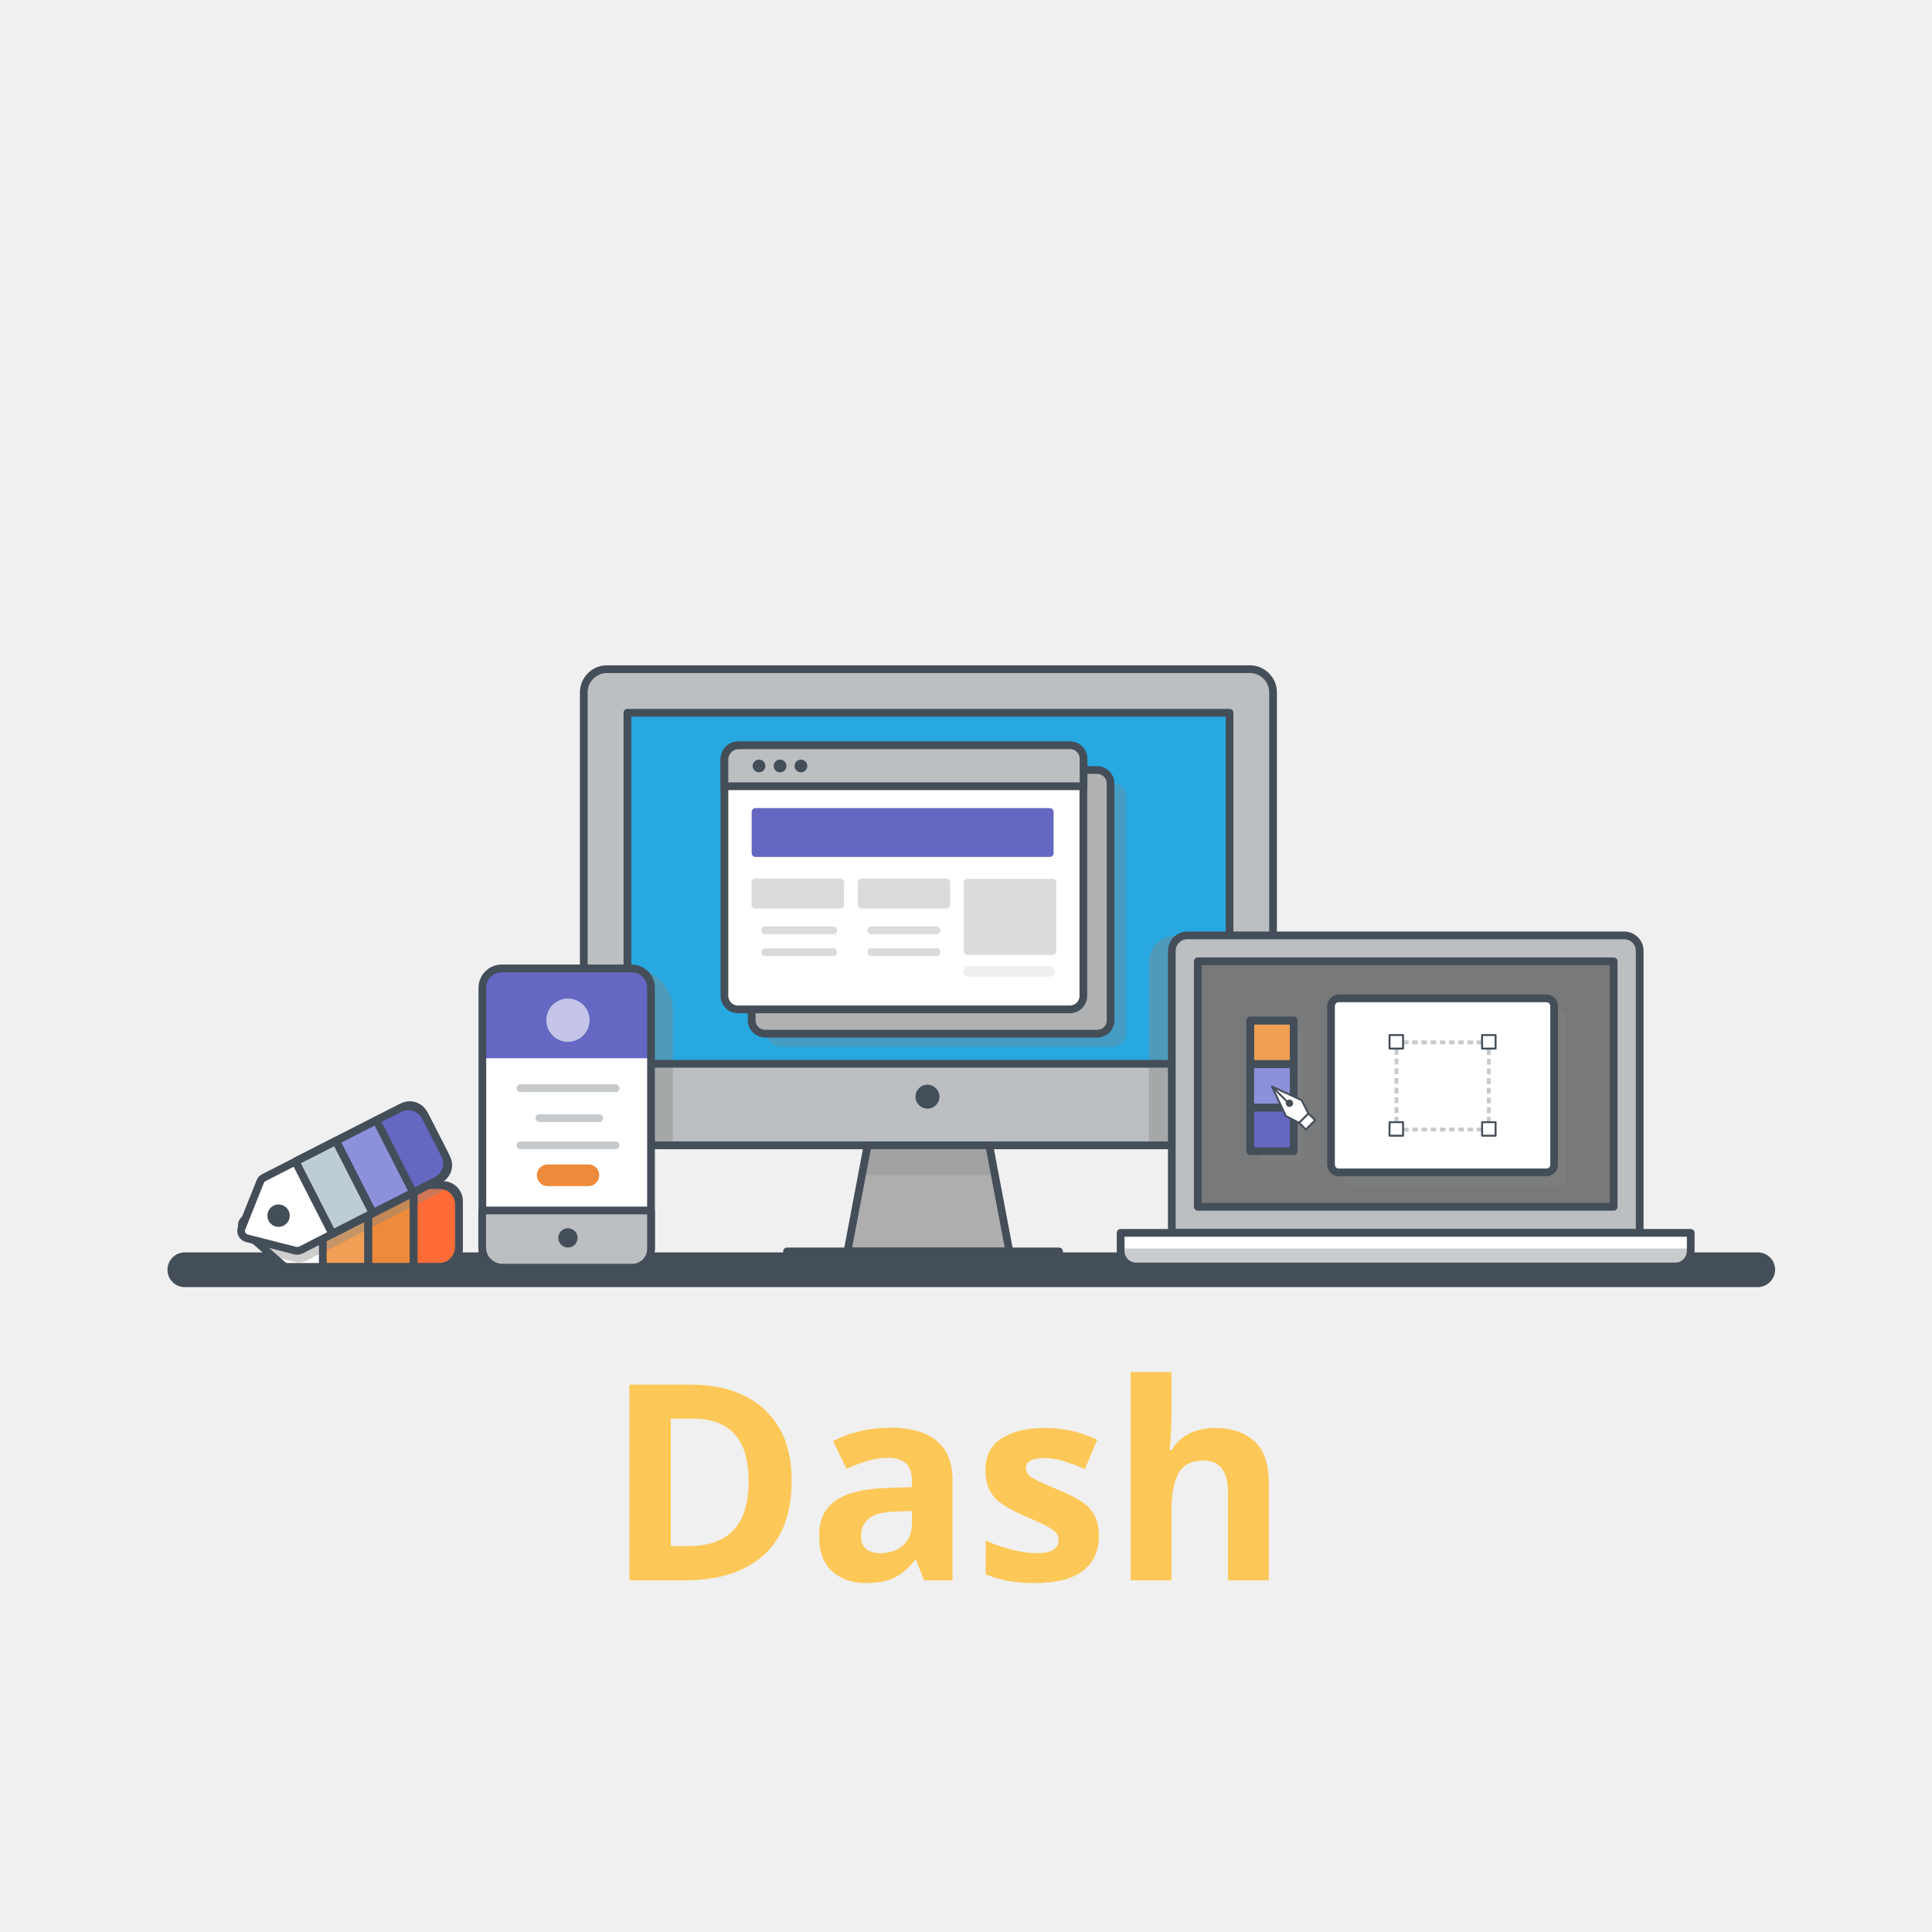
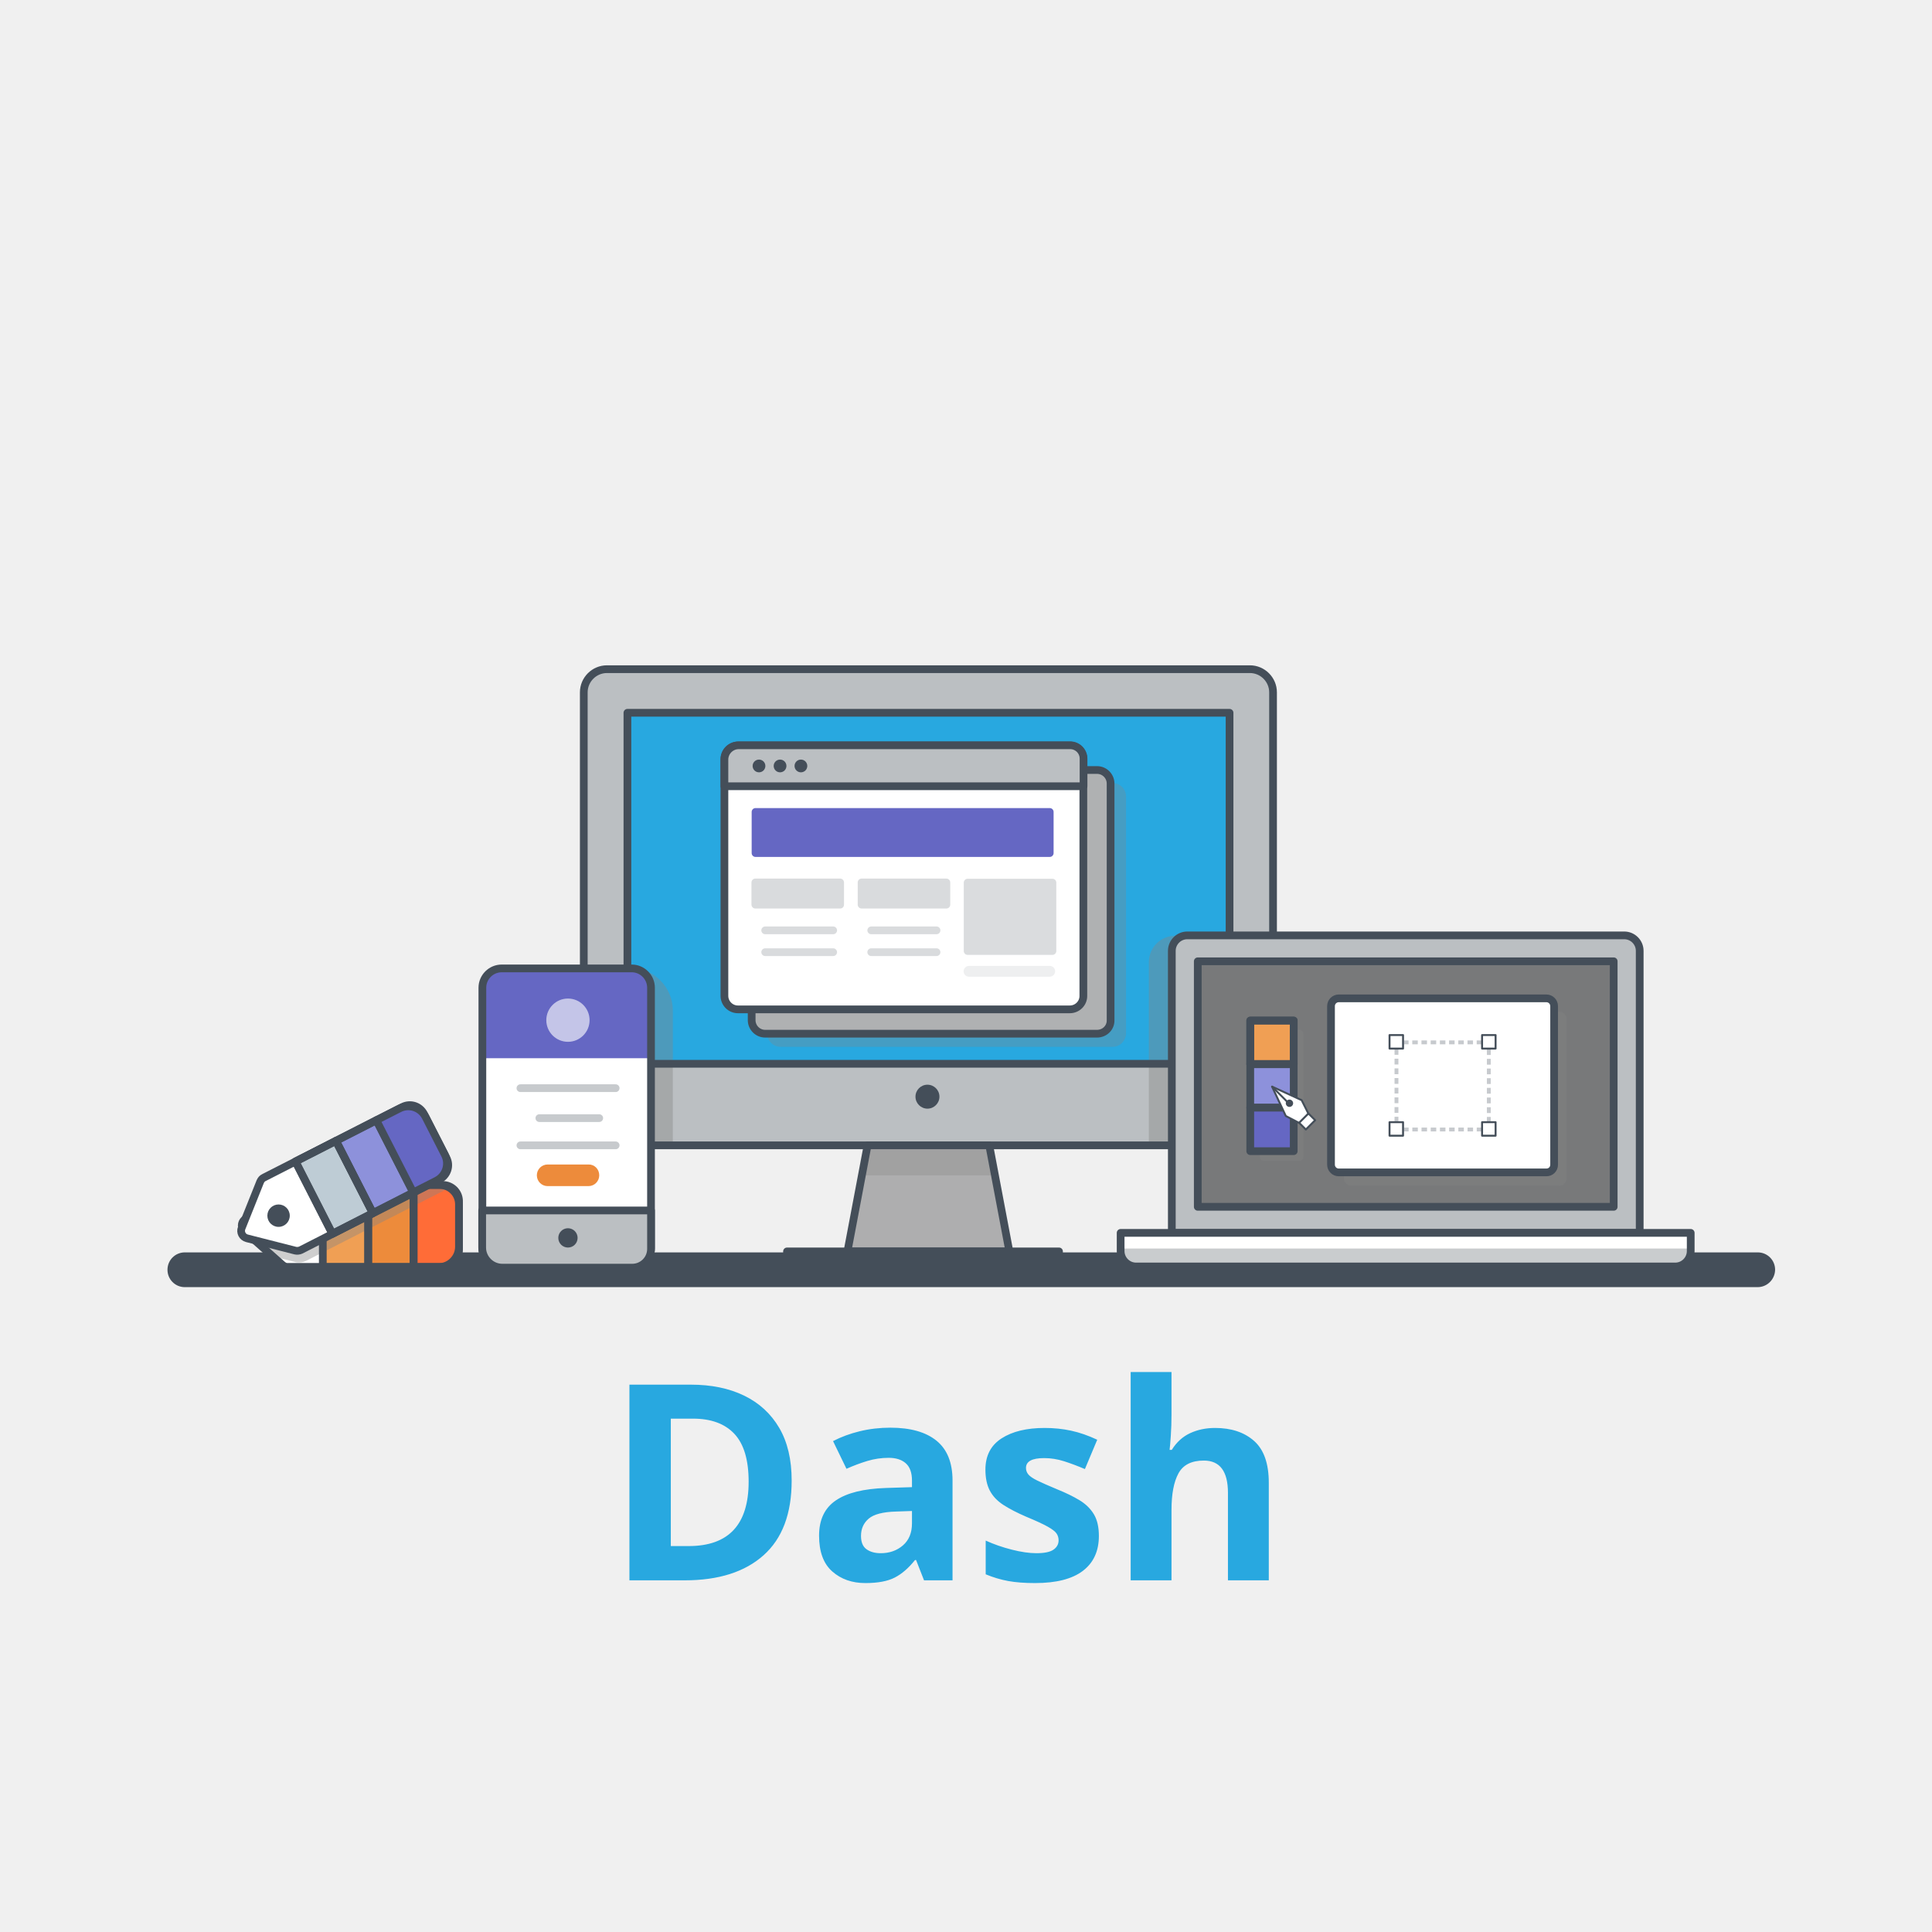
<svg xmlns="http://www.w3.org/2000/svg" width="100%" height="100%" viewBox="0 0 17363 17363" version="1.1" xml:space="preserve" style="fill-rule:evenodd;clip-rule:evenodd;stroke-linecap:round;stroke-linejoin:round;stroke-miterlimit:10;">
  <path id="XMLID_1313_" d="M15795.1,11567.7l-14133.7,0c-86.804,0 -156.25,-69.445 -156.25,-156.25c0,-86.804 69.446,-156.25 156.25,-156.25l14135.4,0c86.804,0 156.25,69.446 156.25,156.25c-1.737,86.805 -71.179,156.25 -157.987,156.25Z" style="fill:#444e59;fill-rule:nonzero;" />
  <g id="XMLID_24_">
    <rect id="XMLID_6_" x="7072.92" y="11246.5" width="2444.45" height="145.833" style="fill:#444e59;" />
    <g id="XMLID_104_">
      <path id="XMLID_76_" d="M11215.3,10293.4l-5767.38,-0c-114.584,-0 -208.334,-93.75 -208.334,-208.334l0,-3862.85c0,-114.583 93.75,-208.333 208.334,-208.333l5767.38,0c114.583,0 208.333,93.75 208.333,208.333l0,3861.11c0,116.321 -92.017,210.071 -208.333,210.071Z" style="fill:#bbbfc2;fill-rule:nonzero;" />
      <rect id="XMLID_80_" x="5630" y="6405.9" width="5427.08" height="3154.51" style="fill:#28a8e0;" />
      <path id="XMLID_18_" d="M11229.2,10293.4l-904.513,-0l0,-1645.83c0,-131.945 105.9,-237.85 237.846,-237.85l666.667,0l-0,1883.68Z" style="fill:#848484;fill-opacity:0.4;fill-rule:nonzero;" />
      <path id="XMLID_107_" d="M5678.83,8703.12l-439.237,0l-0,1296.88c-0,161.458 138.887,293.404 302.083,293.404l505.209,0l-0,-1215.28c-1.738,-203.125 -166.667,-375 -368.055,-375Z" style="fill:#848484;fill-opacity:0.4;fill-rule:nonzero;" />
      <path id="XMLID_5_" d="M11232.6,10293.4l-5777.79,-0c-114.583,-0 -208.333,-93.75 -208.333,-208.334l0,-3862.85c0,-114.583 93.75,-208.333 208.333,-208.333l5777.79,0c114.583,0 208.333,93.75 208.333,208.333l0,3861.11c0,116.321 -93.75,210.071 -208.333,210.071Z" style="fill:none;fill-rule:nonzero;stroke:#444e59;stroke-width:69.46px;" />
      <rect id="XMLID_7_" x="5638.62" y="6405.86" width="5411.46" height="3154.51" style="fill:none;stroke:#444e59;stroke-width:69.46px;" />
    </g>
    <path id="XMLID_179_" d="M9998.25,9408l-2982.64,0c-67.709,0 -121.53,-55.558 -121.53,-121.529l0,-2128.47c0,-67.708 55.559,-121.529 121.53,-121.529l2982.64,-0c67.708,-0 121.529,55.554 121.529,121.529l0,2126.73c0,67.709 -53.821,123.267 -121.529,123.267Z" style="fill:#848484;fill-opacity:0.32;fill-rule:nonzero;" />
    <path id="XMLID_134_" d="M9859.38,9289.92l-2982.64,-0c-67.709,-0 -121.53,-55.555 -121.53,-121.525l0,-2126.74c0,-67.708 55.555,-121.529 121.53,-121.529l2982.64,0c67.708,0 121.529,55.558 121.529,121.529l0,2126.74c1.734,67.708 -53.821,121.525 -121.529,121.525Z" style="fill:#afb1b2;fill-rule:nonzero;" />
    <path id="XMLID_137_" d="M9859.38,9289.92l-2982.64,-0c-67.709,-0 -121.53,-55.555 -121.53,-121.525l0,-2126.74c0,-67.708 55.555,-121.529 121.53,-121.529l2982.64,0c67.708,0 121.529,55.558 121.529,121.529l0,2126.74c1.734,67.708 -53.821,121.525 -121.529,121.525Z" style="fill:none;fill-rule:nonzero;stroke:#444e59;stroke-width:69.46px;" />
    <path id="XMLID_96_" d="M9071.17,11246.5l-1454.86,-0l180.555,-953.125l1093.75,-0l180.554,953.125Z" style="fill:#aeaeaf;fill-rule:nonzero;" />
    <path id="XMLID_99_" d="M8939.25,10562.5l-48.612,-269.096l-1093.75,0l-48.613,269.096l1190.98,0Z" style="fill:#848484;fill-opacity:0.32;fill-rule:nonzero;" />
    <path id="XMLID_3_" d="M9071.17,11246.5l-1454.86,-0l180.555,-953.125l1093.75,-0l180.554,953.125Z" style="fill:none;fill-rule:nonzero;stroke:#444e59;stroke-width:69.46px;" />
    <rect id="XMLID_8_" x="7072.92" y="11246.5" width="2444.45" height="145.833" style="fill:none;stroke:#444e59;stroke-width:69.46px;" />
    <circle id="XMLID_9_" cx="8335.08" cy="9855.92" r="107.638" style="fill:#444e59;" />
    <path id="XMLID_133_" d="M9614.58,9071.17l-2982.64,-0c-67.708,-0 -121.529,-55.555 -121.529,-121.525l-0,-2128.47c-0,-67.709 55.554,-121.525 121.529,-121.525l2982.64,-0c67.709,-0 121.53,55.554 121.53,121.525l-0.001,2126.74c1.734,67.709 -53.82,123.263 -121.529,123.263Z" style="fill:#fff;fill-rule:nonzero;" />
    <path id="XMLID_25_" d="M9614.58,9071.17l-2982.64,-0c-67.708,-0 -121.529,-55.555 -121.529,-121.525l-0,-2128.47c-0,-67.709 55.554,-121.525 121.529,-121.525l2982.64,-0c67.709,-0 121.53,55.554 121.53,121.525l-0.001,2126.74c1.734,67.709 -53.82,123.263 -121.529,123.263Z" style="fill:none;fill-rule:nonzero;stroke:#444e59;stroke-width:69.46px;" />
    <path id="XMLID_105_" d="M9737.83,7065.96l-3227.43,0l0,-239.583c0,-69.442 57.292,-128.471 128.471,-128.471l2979.17,0c65.975,0 119.791,53.821 119.791,119.792l0,248.262Z" style="fill:#bbbfc2;fill-rule:nonzero;" />
    <path id="XMLID_26_" d="M9737.83,7065.96l-3227.43,0l0,-239.583c0,-69.442 57.292,-128.471 128.471,-128.471l2979.17,0c65.975,0 119.791,53.821 119.791,119.792l0,248.262Z" style="fill:none;fill-rule:nonzero;stroke:#444e59;stroke-width:69.46px;" />
    <g id="XMLID_108_">
      <circle id="XMLID_106_" cx="6821.17" cy="6883.67" r="57.292" style="fill:#444e59;" />
      <circle id="XMLID_109_" cx="7010.42" cy="6883.67" r="57.292" style="fill:#444e59;" />
      <circle id="XMLID_120_" cx="7197.92" cy="6883.67" r="57.292" style="fill:#444e59;" />
    </g>
    <path id="XMLID_122_" d="M9434.04,7701.38l-2644.1,0c-19.096,0 -34.721,-15.625 -34.721,-34.721l-0,-369.792c-0,-19.095 15.625,-34.72 34.721,-34.72l2644.1,-0c19.096,-0 34.721,15.625 34.721,34.721l-0,369.791c-0,19.096 -15.625,34.721 -34.721,34.721Z" style="fill:#6567c3;fill-rule:nonzero;" />
    <g id="XMLID_123_">
      <path id="XMLID_124_" d="M7550.33,8164.92l-762.15,-0c-19.1,-0 -34.725,-15.625 -34.725,-34.721l0,-199.654c0,-19.096 15.625,-34.721 34.725,-34.721l762.15,-0c19.1,-0 34.725,15.625 34.725,34.721l0,199.654c0,19.096 -13.891,34.721 -34.725,34.721Z" style="fill:#444e59;fill-opacity:0.2;fill-rule:nonzero;" />
      <path id="XMLID_125_" d="M6876.75,8361.12l611.108,0" style="fill:none;fill-rule:nonzero;stroke:#444e59;stroke-opacity:0.2;stroke-width:69.46px;" />
      <path id="XMLID_128_" d="M6876.75,8557.29l611.108,-0" style="fill:none;fill-rule:nonzero;stroke:#444e59;stroke-opacity:0.2;stroke-width:69.46px;" />
    </g>
    <g id="XMLID_127_">
      <path id="XMLID_131_" d="M8505.21,8164.92l-762.154,-0c-19.096,-0 -34.721,-15.625 -34.721,-34.721l0,-199.654c0,-19.096 15.625,-34.721 34.721,-34.721l762.154,-0c19.096,-0 34.721,15.625 34.721,34.721l0,199.654c0,19.096 -15.625,34.721 -34.721,34.721Z" style="fill:#444e59;fill-opacity:0.2;fill-rule:nonzero;" />
      <path id="XMLID_130_" d="M7829.88,8361.12l586.804,0" style="fill:none;fill-rule:nonzero;stroke:#444e59;stroke-opacity:0.2;stroke-width:69.46px;" />
      <path id="XMLID_129_" d="M7829.88,8557.29l586.804,-0" style="fill:none;fill-rule:nonzero;stroke:#444e59;stroke-opacity:0.2;stroke-width:69.46px;" />
    </g>
    <g id="XMLID_132_" opacity="0.2">
      <path id="XMLID_135_" d="M9458.33,8581.58l-762.154,0c-19.096,0 -34.721,-15.625 -34.721,-34.721l0,-614.583c0,-19.096 15.625,-34.721 34.721,-34.721l762.154,0c19.096,0 34.721,15.625 34.721,34.721l0,614.583c0,19.096 -15.625,34.721 -34.721,34.721Z" style="fill:#444e59;fill-rule:nonzero;" />
    </g>
    <g id="XMLID_126_" opacity="0.09">
      <path id="XMLID_136_" d="M9434.04,8777.79l-725.696,-0c-27.779,-0 -48.613,-22.571 -48.613,-48.613c0,-26.041 22.571,-48.612 48.613,-48.612l725.696,-0c27.775,-0 48.608,22.57 48.608,48.612c0,26.042 -22.567,48.613 -48.608,48.613Z" style="fill:#444e59;fill-rule:nonzero;" />
    </g>
  </g>
  <g id="XMLID_23_">
    <g id="XMLID_12_">
      <path id="XMLID_71_" d="M3979.17,10649.3l-1399.31,-0c-17.362,-0 -32.987,5.208 -45.141,17.362l-338.542,295.138c-31.25,27.779 -31.25,76.391 0,102.433l338.542,300.346c12.154,10.416 27.779,20.833 45.141,20.833l1399.31,0c79.862,0 145.833,-72.917 145.833,-152.779l0,-442.708c-1.738,-76.388 -65.971,-140.625 -145.833,-140.625Zm-1437.5,449.654c-46.875,-0 -86.804,-38.196 -86.804,-86.804c-0,-48.613 38.191,-86.809 86.804,-86.809c48.612,0 86.804,38.196 86.804,86.809c-0,48.608 -38.192,86.804 -86.804,86.804Z" style="fill:#fff;fill-rule:nonzero;" />
      <rect id="XMLID_70_" x="2901.04" y="10649.3" width="407.988" height="737.846" style="fill:#f09f54;" />
      <rect id="XMLID_69_" x="3309.03" y="10649.3" width="407.988" height="737.846" style="fill:#ed8b3b;" />
      <path id="XMLID_58_" d="M3942.71,11387.2l-225.695,-0l-0,-737.85l232.641,-0c95.484,-0 175.346,78.125 175.346,175.35l0,381.941c-1.738,98.959 -83.333,180.559 -182.292,180.559Z" style="fill:#ff6c37;fill-rule:nonzero;" />
      <path id="XMLID_117_" d="M4017.36,10685.8c-6.946,-1.733 -13.892,-1.733 -20.834,-1.733l-1399.31,-0c-17.359,-0 -32.984,5.208 -45.138,17.358l-338.541,295.142c-31.25,27.775 -31.25,76.387 -0,102.429l211.804,185.762l229.167,57.292c10.416,3.475 22.57,3.475 34.724,3.475c22.567,0 43.401,-5.208 64.234,-15.625l1246.53,-635.417c5.208,-1.737 12.154,-5.208 17.363,-8.683Zm-1458.33,447.917c-46.875,-0 -86.808,-38.192 -86.808,-86.805c-0,-48.612 38.196,-86.804 86.808,-86.804c48.609,0 86.804,38.192 86.804,86.805c0,48.612 -38.196,86.804 -86.804,86.804Z" style="fill:#848484;fill-opacity:0.4;fill-rule:nonzero;" />
      <path id="XMLID_29_" d="M3979.17,10649.3l-1399.31,-0c-17.362,-0 -32.987,5.208 -45.141,17.362l-338.542,295.138c-31.25,27.779 -31.25,76.391 0,102.433l338.542,300.346c12.154,10.416 27.779,20.833 45.141,20.833l1399.31,0c79.862,0 145.833,-72.917 145.833,-152.779l0,-442.708c-1.738,-76.388 -65.971,-140.625 -145.833,-140.625Zm-1437.5,449.654c-46.875,-0 -86.804,-38.196 -86.804,-86.804c-0,-48.613 38.191,-86.809 86.804,-86.809c48.612,0 86.804,38.196 86.804,86.809c-0,48.608 -38.192,86.804 -86.804,86.804Z" style="fill:none;fill-rule:nonzero;stroke:#444e59;stroke-width:69.46px;" />
      <rect id="XMLID_17_" x="2901.04" y="10649.3" width="407.988" height="737.846" style="fill:none;stroke:#444e59;stroke-width:69.46px;" />
      <rect id="XMLID_21_" x="3309.03" y="10649.3" width="407.988" height="737.846" style="fill:none;stroke:#444e59;stroke-width:69.46px;" />
      <path id="XMLID_22_" d="M3942.71,11387.2l-225.695,-0l-0,-737.85l232.641,-0c95.484,-0 175.346,78.125 175.346,175.35l0,381.941c-1.738,98.959 -83.333,180.559 -182.292,180.559Z" style="fill:none;fill-rule:nonzero;stroke:#444e59;stroke-width:69.46px;" />
    </g>
    <g id="XMLID_20_">
      <path id="XMLID_74_" d="M3618.05,9947.92l-1246.53,635.416c-15.625,6.946 -26.042,20.834 -32.987,36.459l-166.667,416.666c-15.625,38.196 6.946,81.596 46.875,92.013l435.762,111.112c15.625,3.471 32.988,1.738 48.613,-5.208l1246.53,-635.417c71.179,-36.458 98.958,-123.262 62.5,-192.708l-201.392,-394.096c-36.458,-72.916 -123.262,-100.696 -192.708,-64.237Z" style="fill:#fff;fill-rule:nonzero;" />
      <path id="XMLID_77_" d="M3383.26,10066.8l-363.433,185.43l331.404,649.541l363.434,-185.429l-331.405,-649.542Z" style="fill:#8d91db;" />
      <path id="XMLID_33_" d="M3618.05,9947.92l-1246.53,635.416c-15.625,6.946 -26.042,20.834 -32.987,36.459l-166.667,416.666c-15.625,38.196 6.946,81.596 46.875,92.013l435.762,111.112c15.625,3.471 32.988,1.738 48.613,-5.208l1246.53,-635.417c71.179,-36.458 98.958,-123.262 62.5,-192.708l-201.392,-394.096c-36.458,-72.916 -123.262,-100.696 -192.708,-64.237Z" style="fill:none;fill-rule:nonzero;stroke:#444e59;stroke-width:69.46px;" />
      <circle id="XMLID_34_" cx="2503.47" cy="10925.3" r="100.696" style="fill:#444e59;" />
      <path id="XMLID_79_" d="M3019.04,10253.2l-363.434,185.434l331.405,649.541l363.433,-185.433l-331.404,-649.542Z" style="fill:#beccd5;stroke:#444e59;stroke-width:69.46px;" />
      <path id="XMLID_32_" d="M3019.04,10253.2l-363.434,185.434l331.405,649.541l363.433,-185.433l-331.404,-649.542Z" style="fill:none;stroke:#444e59;stroke-width:69.46px;" />
      <path id="XMLID_31_" d="M3383.26,10066.8l-363.433,185.43l331.404,649.541l363.434,-185.429l-331.405,-649.542Z" style="fill:none;stroke:#444e59;stroke-width:69.46px;" />
      <path id="XMLID_30_" d="M3921.88,10611.1l-208.333,105.9l-331.596,-649.304l208.333,-105.904c85.067,-43.4 189.234,-10.417 234.375,76.391l173.609,340.275c43.404,85.071 8.683,189.238 -76.388,232.642Z" style="fill:#6567c3;fill-rule:nonzero;" />
      <path id="XMLID_78_" d="M3921.88,10611.1l-208.333,105.9l-331.596,-649.304l208.333,-105.904c85.067,-43.4 189.234,-10.417 234.375,76.391l173.609,340.275c43.404,85.071 8.683,189.238 -76.388,232.642Z" style="fill:none;fill-rule:nonzero;stroke:#444e59;stroke-width:69.46px;" />
    </g>
  </g>
  <g id="XMLID_90_">
    <path id="XMLID_102_" d="M5677.08,11392.4l-1168.4,0c-95.483,0 -173.608,-78.125 -173.608,-173.612l-0,-2342.01c-0,-95.487 78.125,-173.612 173.608,-173.612l1168.4,-0.001c95.488,0.001 173.613,78.126 173.613,173.613l-0,2342.01c-0,97.22 -78.125,173.612 -173.613,173.612Z" style="fill:#fff;fill-rule:nonzero;" />
    <path id="XMLID_83_" d="M5875,9510.42l-1539.93,-0l-0,-637.154c-0,-93.75 76.387,-170.138 170.137,-170.138l1189.24,0c98.958,0 178.816,81.596 178.816,178.821l0.001,628.471l1.737,-0Z" style="fill:#6567c3;fill-rule:nonzero;" />
    <path id="XMLID_10_" d="M5677.08,11392.4l-1168.4,0c-95.483,0 -173.608,-78.125 -173.608,-173.612l-0,-2342.01c-0,-95.487 78.125,-173.612 173.608,-173.612l1168.4,-0.001c95.488,0.001 173.613,78.126 173.613,173.613l-0,2342.01c-0,97.22 -78.125,173.612 -173.613,173.612Z" style="fill:none;fill-rule:nonzero;stroke:#444e59;stroke-width:69.46px;" />
    <path id="XMLID_82_" d="M5678.83,11392.4l-1164.93,0c-98.958,0 -180.554,-81.6 -180.554,-180.558l-0,-333.334l1517.36,0l0,342.017c0,95.483 -78.125,171.875 -171.875,171.875Z" style="fill:#bbbfc2;fill-rule:nonzero;" />
    <path id="XMLID_81_" d="M5682.29,11392.4l-1168.4,0c-98.959,0 -180.555,-81.6 -180.555,-180.558l0,-333.334l1517.36,0l-0,345.488c-0,93.75 -76.392,168.404 -168.404,168.404Z" style="fill:none;fill-rule:nonzero;stroke:#444e59;stroke-width:69.46px;" />
    <circle id="XMLID_84_" cx="5104.17" cy="11125" r="86.804" style="fill:#444e59;" />
    <path id="XMLID_86_" d="M4677.08,9779.5l855.904,0" style="fill:none;fill-rule:nonzero;stroke:#444e59;stroke-opacity:0.3;stroke-width:69.46px;" />
    <path id="XMLID_87_" d="M4847.21,10048.6l538.196,0" style="fill:none;fill-rule:nonzero;stroke:#444e59;stroke-opacity:0.3;stroke-width:69.46px;" />
    <path id="XMLID_88_" d="M4677.08,10293.4l855.904,-0" style="fill:none;fill-rule:nonzero;stroke:#444e59;stroke-opacity:0.3;stroke-width:69.46px;" />
    <circle id="XMLID_85_" cx="5104.17" cy="9168.42" r="194.446" style="fill:#fff;fill-opacity:0.62;" />
    <path id="XMLID_89_" d="M5385.42,10562.5c-0,53.821 -43.404,97.221 -97.221,97.221l-366.321,-0c-53.821,-0 -97.221,-43.4 -97.221,-97.221c0,-53.821 43.4,-97.221 97.221,-97.221l366.321,0c53.816,-1.737 97.221,41.667 97.221,97.221Z" style="fill:#ed8b3b;fill-rule:nonzero;" />
  </g>
  <g id="XMLID_111_">
    <path id="XMLID_100_" d="M14725.7,11074.7l-4206.6,-0l0,-2527.78c0,-74.655 60.767,-135.417 135.417,-135.417l3937.5,-0c72.916,-0 131.946,59.029 131.946,131.946l-0,2531.25l1.737,-0Z" style="fill:#bbbfc2;fill-rule:nonzero;" />
    <path id="XMLID_11_" d="M14736.1,11079.9l-4204.88,0l0,-2534.72c0,-76.387 62.5,-138.887 138.888,-138.887l3927.08,-0c76.391,-0 138.891,62.5 138.891,138.887l0.001,2534.72l0.012,0Z" style="fill:none;fill-rule:nonzero;stroke:#444e59;stroke-width:69.46px;" />
    <rect id="XMLID_101_" x="10764.4" y="8630.68" width="3741.32" height="2225.7" style="fill:#5d5d5d;fill-opacity:0.71;" />
    <path id="XMLID_183_" d="M11678.8,10432.3l-322.916,-0c-19.1,-0 -34.725,-15.625 -34.725,-34.721l-0,-1105.9c-0,-19.096 15.625,-34.721 34.725,-34.721l322.916,-0c19.096,-0 34.721,15.625 34.721,34.721l0,1107.64c0,17.363 -15.625,32.988 -34.721,32.988Z" style="fill:#848484;fill-opacity:0.32;fill-rule:nonzero;" />
    <path id="XMLID_178_" d="M14010.4,10656.2l-1864.58,0c-38.195,0 -69.445,-31.25 -69.445,-69.446l-0,-1425.35c-0,-38.195 31.25,-69.445 69.445,-69.445l1864.58,-0.001c38.196,0.001 69.446,31.251 69.446,69.446l-0,1425.35c-0,38.196 -29.517,69.446 -69.446,69.446Z" style="fill:#848484;fill-opacity:0.32;fill-rule:nonzero;" />
    <rect id="XMLID_103_" x="10764.5" y="8639.24" width="3737.85" height="2206.6" style="fill:none;stroke:#444e59;stroke-width:69.46px;" />
    <path id="XMLID_110_" d="M15194.5,11079.9l-5123.28,0l0,163.192c0,76.391 62.5,138.891 138.892,138.891l4845.5,0c76.392,0 138.892,-62.5 138.892,-138.891l-0,-163.192Z" style="fill:#fff;fill-rule:nonzero;" />
    <path id="XMLID_206_" d="M10267.3,11392.4l4732.65,0c95.488,0 173.613,-72.917 190.971,-171.875l-5116.33,0c17.358,98.958 97.22,171.875 192.708,171.875Z" style="fill:#bbbfc2;fill-opacity:0.8;fill-rule:nonzero;" />
    <path id="XMLID_15_" d="M15194.5,11079.9l-5123.28,0l0,163.192c0,76.391 62.5,138.891 138.892,138.891l4845.5,0c76.392,0 138.892,-62.5 138.892,-138.891l-0,-163.192Z" style="fill:none;fill-rule:nonzero;stroke:#444e59;stroke-width:69.46px;" />
    <rect id="XMLID_201_" x="11229.2" y="9168.42" width="390.625" height="390.625" style="fill:#f09f54;" />
    <rect id="XMLID_138_" x="11236.1" y="9171.88" width="390.625" height="390.625" style="fill:none;stroke:#444e59;stroke-width:69.46px;" />
    <rect id="XMLID_180_" x="11236.1" y="9171.88" width="390.625" height="390.625" style="fill:none;stroke:#444e59;stroke-width:69.46px;" />
    <rect id="XMLID_156_" x="11229.2" y="9559.04" width="390.625" height="390.625" style="fill:#8d91db;" />
    <rect id="XMLID_140_" x="11236.1" y="9564.25" width="390.625" height="390.625" style="fill:none;stroke:#444e59;stroke-width:69.46px;" />
    <rect id="XMLID_202_" x="11229.2" y="9949.67" width="390.625" height="390.625" style="fill:#6567c3;" />
    <rect id="XMLID_143_" x="11236.1" y="9954.88" width="390.625" height="390.625" style="fill:none;stroke:#444e59;stroke-width:69.46px;" />
    <path id="XMLID_115_" d="M13897.6,10536.5l-1866.32,0c-38.196,0 -69.446,-31.25 -69.446,-69.445l-0,-1425.35c-0,-38.196 31.25,-69.446 69.445,-69.446l1866.32,-0c38.192,-0 69.442,31.25 69.442,69.446l0,1425.35c0,39.934 -31.25,69.446 -69.442,69.446Z" style="fill:#fff;fill-rule:nonzero;" />
    <path id="XMLID_139_" d="M13897.6,10536.5l-1866.32,0c-38.196,0 -69.446,-31.25 -69.446,-69.445l-0,-1425.35c-0,-38.196 31.25,-69.446 69.445,-69.446l1866.32,-0c38.192,-0 69.442,31.25 69.442,69.446l0,1425.35c0,39.934 -31.25,69.446 -69.442,69.446Z" style="fill:none;fill-rule:nonzero;stroke:#444e59;stroke-width:69.46px;" />
    <g id="XMLID_147_" opacity="0.3">
      <g id="XMLID_205_">
        <path id="XMLID_419_" d="M13380.2,10125l0,26.042l-26.041,-0" style="fill:none;fill-rule:nonzero;stroke:#444e59;stroke-width:34.71px;stroke-linecap:butt;stroke-miterlimit:4;" />
        <path id="XMLID_418_" d="M13321.2,10151l-727.429,-0" style="fill:none;fill-rule:nonzero;stroke:#444e59;stroke-width:34.71px;stroke-linecap:butt;stroke-miterlimit:4;stroke-dasharray:49.63,33.08;" />
        <path id="XMLID_417_" d="M12576.4,10151l-26.042,-0l0,-26.042" style="fill:none;fill-rule:nonzero;stroke:#444e59;stroke-width:34.71px;stroke-linecap:butt;stroke-miterlimit:4;" />
        <path id="XMLID_416_" d="M12550.3,10088.5l0,-677.084" style="fill:none;fill-rule:nonzero;stroke:#444e59;stroke-width:34.71px;stroke-linecap:butt;stroke-miterlimit:4;stroke-dasharray:52.17,34.79;" />
        <path id="XMLID_415_" d="M12550.3,9394.08l0,-26.041l26.042,-0" style="fill:none;fill-rule:nonzero;stroke:#444e59;stroke-width:34.71px;stroke-linecap:butt;stroke-miterlimit:4;" />
        <path id="XMLID_214_" d="M12609.4,9368.04l727.429,-0" style="fill:none;fill-rule:nonzero;stroke:#444e59;stroke-width:34.71px;stroke-linecap:butt;stroke-miterlimit:4;stroke-dasharray:49.63,33.08;" />
        <path id="XMLID_213_" d="M13354.2,9368.04l26.041,-0l0,26.041" style="fill:none;fill-rule:nonzero;stroke:#444e59;stroke-width:34.71px;stroke-linecap:butt;stroke-miterlimit:4;" />
        <path id="XMLID_211_" d="M13380.2,9428.83l0,678.817" style="fill:none;fill-rule:nonzero;stroke:#444e59;stroke-width:34.71px;stroke-linecap:butt;stroke-miterlimit:4;stroke-dasharray:52.17,34.79;" />
      </g>
    </g>
    <g id="XMLID_155_">
      <rect id="XMLID_154_" x="12493" y="9307.29" width="123.262" height="123.262" style="fill:#fff;" />
      <rect id="XMLID_153_" x="12487.8" y="9302.08" width="121.529" height="121.529" style="fill:none;stroke:#444e59;stroke-width:17.38px;stroke-linecap:butt;" />
    </g>
    <g id="XMLID_157_">
      <rect id="XMLID_159_" x="12493" y="10088.5" width="123.262" height="123.263" style="fill:#fff;" />
      <rect id="XMLID_158_" x="12487.8" y="10085.1" width="121.529" height="121.529" style="fill:none;stroke:#444e59;stroke-width:17.38px;stroke-linecap:butt;" />
    </g>
    <g id="XMLID_162_">
      <rect id="XMLID_166_" x="13319.5" y="9307.29" width="123.263" height="123.262" style="fill:#fff;" />
      <rect id="XMLID_164_" x="13319.5" y="9302.08" width="121.529" height="121.529" style="fill:none;stroke:#444e59;stroke-width:17.38px;stroke-linecap:butt;" />
    </g>
    <g id="XMLID_196_">
      <rect id="XMLID_198_" x="13319.5" y="10088.5" width="123.263" height="123.263" style="fill:#fff;" />
      <rect id="XMLID_197_" x="13319.5" y="10085.1" width="121.529" height="121.529" style="fill:none;stroke:#444e59;stroke-width:17.38px;stroke-linecap:butt;" />
    </g>
    <g id="XMLID_229_">
      <g id="XMLID_225_">
        <path id="XMLID_230_" d="M11432.3,9765.62l123.262,263.888l119.792,62.499l83.333,-83.333l-60.762,-121.525l-265.625,-121.529Z" style="fill:#fff;fill-rule:nonzero;" />
        <path id="XMLID_227_" d="M11432.3,9765.62l123.262,263.888l119.792,62.499l83.333,-83.333l-60.762,-121.525l-265.625,-121.529Z" style="fill:none;fill-rule:nonzero;stroke:#444e59;stroke-width:17.38px;stroke-linecap:butt;" />
        <circle id="XMLID_224_" cx="11588.5" cy="9914.92" r="32.987" style="fill:#444e59;" />
        <path id="XMLID_226_" d="M11432.3,9765.62l137.154,137.154" style="fill:none;fill-rule:nonzero;stroke:#444e59;stroke-width:17.38px;" />
      </g>
      <path id="XMLID_231_" d="M11759.2,10007.3l-83.479,83.479l60.154,60.15l83.479,-83.475l-60.154,-60.154Z" style="fill:#fff;" />
      <path id="XMLID_228_" d="M11759.2,10007.3l-83.479,83.479l60.154,60.15l83.479,-83.475l-60.154,-60.154Z" style="fill:none;stroke:#444e59;stroke-width:17.38px;stroke-linecap:butt;" />
    </g>
  </g>
  <g>
-     <text x="5435.04px" y="14202.5px" style="font-family:'Nunito-Black', 'Nunito';font-weight:900;font-size:2462.92px;fill:#fdc858;">Dash</text>
+     <text x="5435.04px" y="14202.5px" style="font-family:'Nunito-Black', 'Nunito';font-weight:900;font-size:2462.92px;fill:#28a8e0;">Dash</text>
  </g>
</svg>
